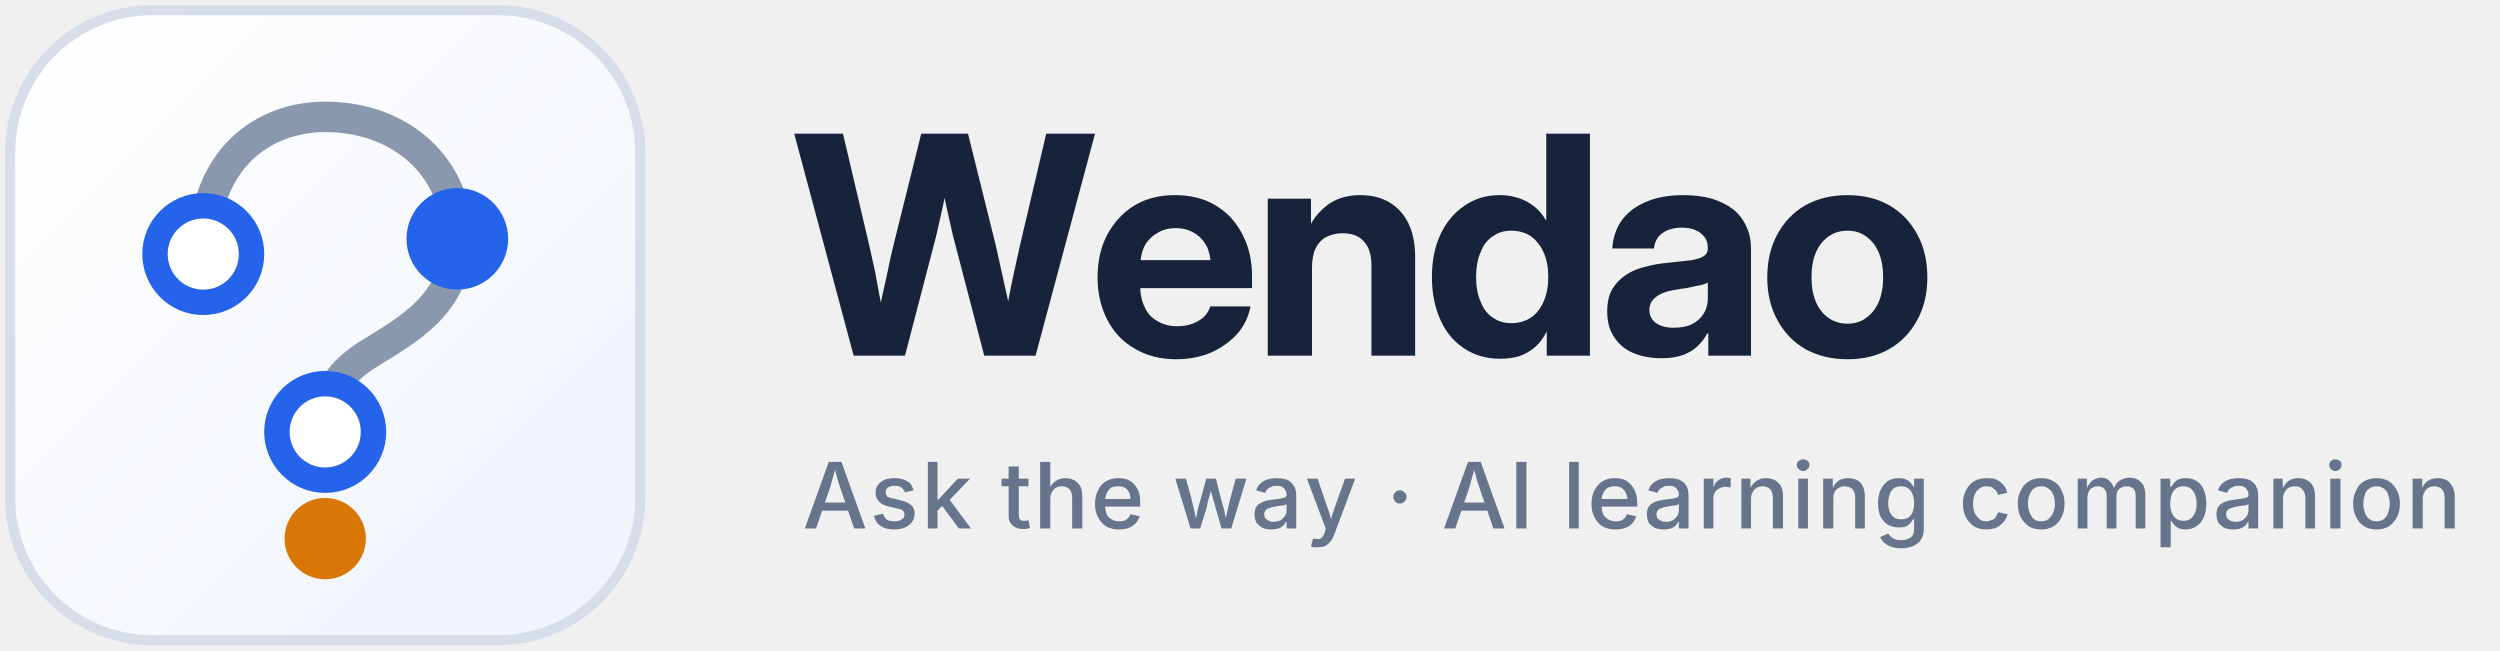
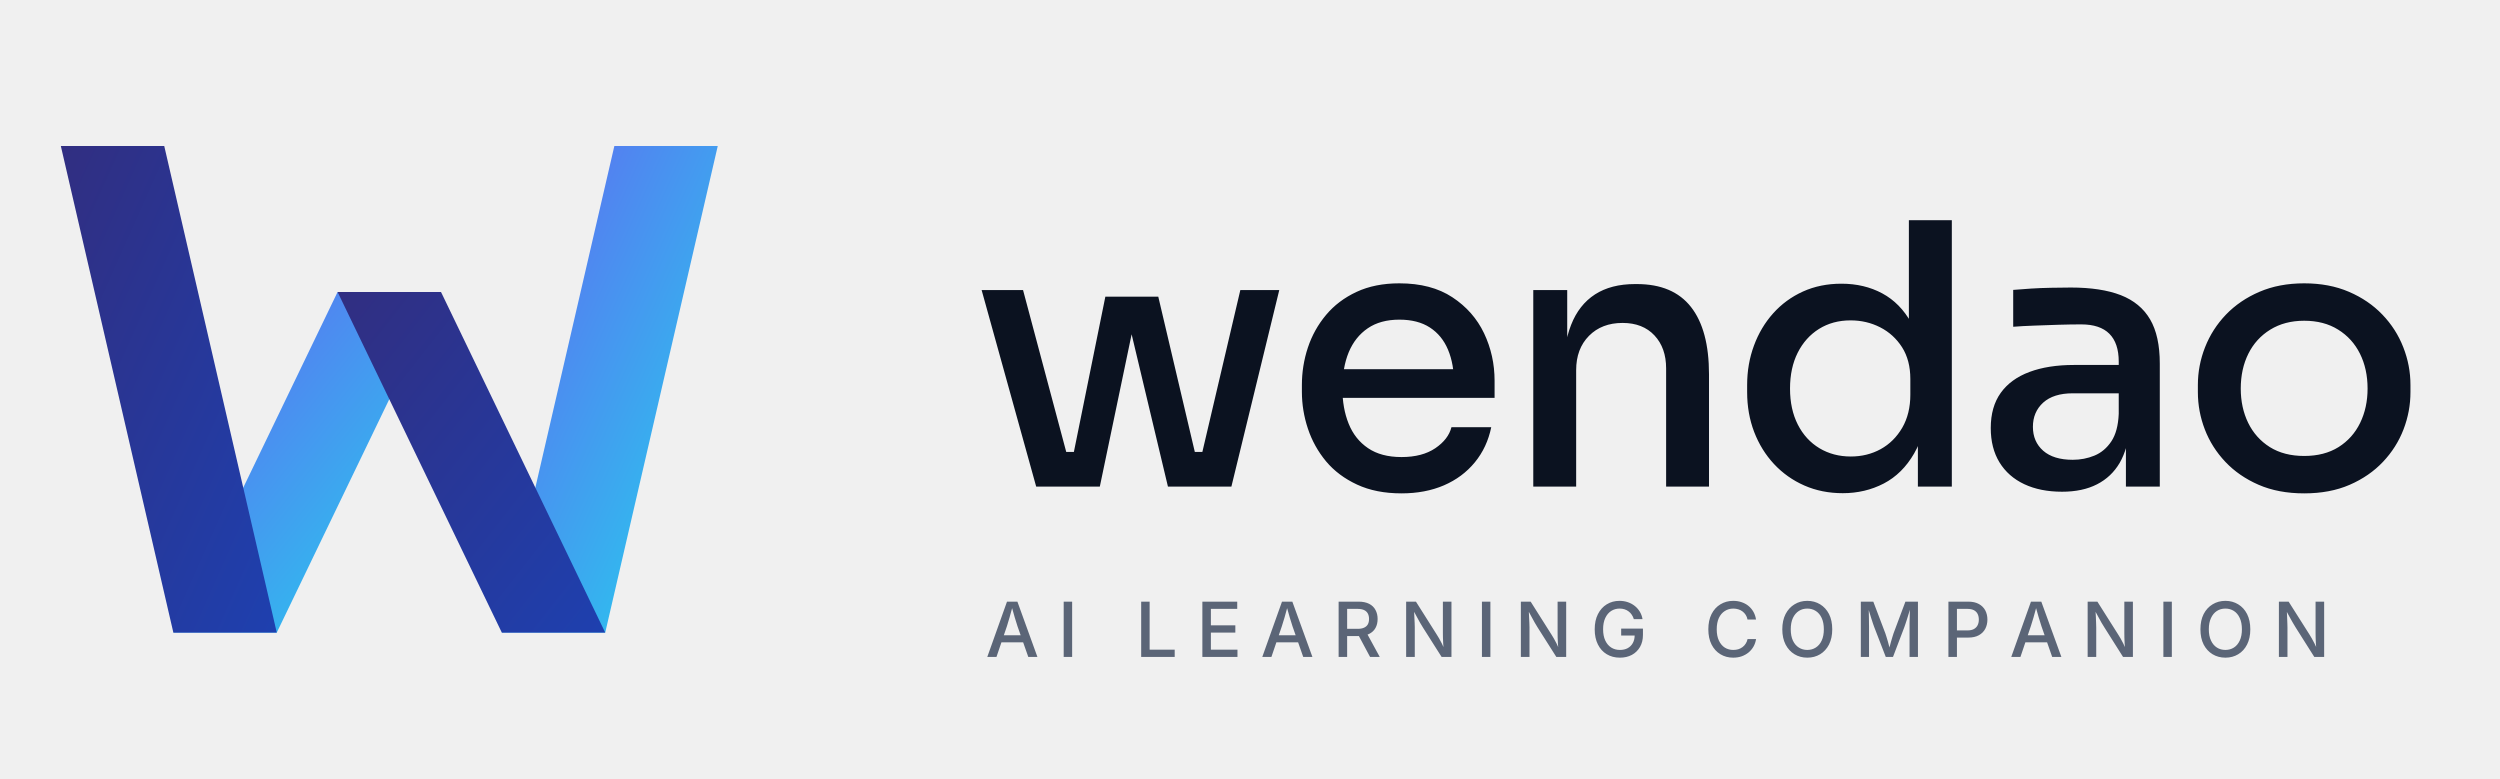
- <svg xmlns="http://www.w3.org/2000/svg" viewBox="0 0 492 128" width="492" height="128" role="img" aria-label="Wendao: ask the way. An AI learning companion.">
-   <defs>
-     <linearGradient id="bg" x1="0" y1="0" x2="1" y2="1">
-       <stop offset="0" stop-color="#ffffff" />
-       <stop offset="1" stop-color="#eef3fb" />
-     </linearGradient>
-   </defs>
-   <g transform="translate(0 0)">
-     <rect x="2" y="2" width="124" height="124" rx="28" fill="url(#bg)" stroke="#d7deea" stroke-width="2" />
-     <path d="M40 50 C40 31 52 23 64 23 C79 23 90 33 90 47 C90 60 80 65 72 70 C66 74 64 78 64 85" fill="none" stroke="#8a98ad" stroke-width="6" stroke-linecap="round" />
-     <circle cx="40" cy="50" r="9.5" fill="#ffffff" stroke="#2563eb" stroke-width="5" />
-     <circle cx="90" cy="47" r="10" fill="#2563eb" />
-     <circle cx="64" cy="85" r="9.5" fill="#ffffff" stroke="#2563eb" stroke-width="5" />
-     <circle cx="64" cy="106" r="8" fill="#d97706" />
+ <svg xmlns="http://www.w3.org/2000/svg" viewBox="0 0 411 128" width="411" height="128" role="img" aria-label="Wendao: AI learning companion">
+   <g>
+     <defs>
+       <linearGradient id="light" x1="0" y1="0" x2="1" y2="1">
+         <stop offset="0" stop-color="#6366f1" />
+         <stop offset="1" stop-color="#22d3ee" />
+       </linearGradient>
+       <linearGradient id="dark" x1="0" y1="0" x2="1" y2="1">
+         <stop offset="0" stop-color="#312e81" />
+         <stop offset="1" stop-color="#1e40af" />
+       </linearGradient>
+       <linearGradient id="g" x1="0" y1="0" x2="1" y2="1">
+         <stop offset="0" stop-color="#4f46e5" />
+         <stop offset="1" stop-color="#0ea5e9" />
+       </linearGradient>
+     </defs>
+     <polygon points="28.5,104 45.5,104 72.5,48 55.5,48" fill="url(#light)" />
+     <polygon points="82.5,104 99.5,104 118.0,24 101.0,24" fill="url(#light)" />
+     <polygon points="10.0,24 27.0,24 45.5,104 28.5,104" fill="url(#dark)" />
+     <polygon points="55.5,48 72.5,48 99.5,104 82.5,104" fill="url(#dark)" />
  </g>
-   <path d="M168 70 156.3 26.3H165.9L171 48Q171.6 50.7 172.2 53.4Q172.7 56.1 173.2 58.8Q173.8 61.5 174.2 64.2H172.4Q173 61.5 173.5 58.8Q174.1 56.1 174.7 53.4Q175.2 50.7 175.9 48L181.3 26.3H190.5L195.9 48Q196.5 50.7 197.1 53.4Q197.7 56.1 198.3 58.8Q198.8 61.5 199.4 64.2H197.5Q198 61.5 198.5 58.8Q199 56.1 199.6 53.4Q200.2 50.7 200.8 48L205.9 26.3H215.5L203.8 70H193.7L187.5 46.2Q186.9 43.6 186.2 40.4Q185.5 37.2 184.7 33.2H187.1Q186.2 37.2 185.6 40.4Q184.9 43.6 184.3 46.2L178.1 70ZM231.5 70.7Q226.8 70.7 223.3 68.6Q219.8 66.6 217.9 62.9Q216 59.2 216 54.6Q216 49.8 217.9 46.2Q219.9 42.5 223.3 40.4Q226.7 38.4 231.2 38.4Q234.6 38.4 237.4 39.5Q240.2 40.7 242.2 42.8Q244.2 45 245.3 47.9Q246.4 50.8 246.4 54.4V56.7H219.1V51.2H242.2L238.3 52.5Q238.3 50.2 237.5 48.5Q236.6 46.8 235.1 45.9Q233.5 44.9 231.4 44.9Q229.2 44.9 227.7 45.9Q226.1 46.8 225.2 48.5Q224.4 50.2 224.4 52.5V56.3Q224.4 58.7 225.3 60.5Q226.1 62.3 227.8 63.2Q229.4 64.2 231.7 64.2Q233.4 64.2 234.7 63.7Q236 63.2 236.9 62.4Q237.8 61.5 238.2 60.3H246.1Q245.5 63.4 243.5 65.7Q241.4 68 238.3 69.4Q235.2 70.7 231.5 70.7ZM258.2 52.8V70H249.5V39.1H258V47.1H256.6Q258 43 260.8 40.7Q263.5 38.4 267.7 38.4Q271 38.4 273.4 39.8Q275.9 41.3 277.2 44Q278.5 46.7 278.5 50.6V70H269.9V52.2Q269.9 49.1 268.4 47.5Q267 45.9 264.2 45.9Q262.5 45.9 261.1 46.6Q259.7 47.3 258.9 48.9Q258.2 50.4 258.2 52.8ZM295.2 70.6Q291.2 70.6 288.2 68.6Q285.1 66.6 283.5 63Q281.8 59.3 281.8 54.5Q281.8 49.7 283.5 46.1Q285.2 42.5 288.2 40.5Q291.2 38.4 295.1 38.4Q297.2 38.4 298.9 39Q300.5 39.5 301.9 40.6Q303.3 41.7 304.2 43.3H304.3V26.3H312.9V70H304.4V65.2H304.4Q303.5 67.1 302.1 68.3Q300.7 69.5 299 70.1Q297.2 70.6 295.2 70.6ZM297.4 63.6Q299.6 63.6 301.3 62.5Q302.9 61.4 303.8 59.3Q304.7 57.3 304.7 54.5Q304.7 51.7 303.8 49.7Q302.9 47.7 301.3 46.5Q299.6 45.4 297.4 45.4Q295.3 45.4 293.8 46.5Q292.2 47.5 291.4 49.6Q290.5 51.6 290.5 54.5Q290.5 57.4 291.4 59.4Q292.2 61.5 293.8 62.5Q295.3 63.6 297.4 63.6ZM327 70.5Q323.9 70.5 321.5 69.5Q319.1 68.5 317.7 66.4Q316.3 64.4 316.3 61.3Q316.3 58.6 317.3 56.9Q318.3 55.2 320 54.1Q321.6 53 323.8 52.5Q326 51.9 328.4 51.7Q331.3 51.4 332.9 51.2Q334.6 50.9 335.3 50.4Q336.1 49.9 336.1 48.9V48.7Q336.1 47.6 335.5 46.7Q334.8 45.8 333.7 45.3Q332.6 44.8 331 44.8Q329.4 44.8 328.2 45.3Q327 45.8 326.3 46.7Q325.6 47.7 325.5 48.9H317.3Q317.5 45.7 319.2 43.3Q320.9 41 324 39.7Q327 38.4 331.3 38.4Q334.4 38.4 336.9 39.1Q339.4 39.9 341.1 41.2Q342.8 42.6 343.7 44.6Q344.6 46.5 344.6 49V70H336.2V65.6H336Q335.2 67.1 334 68.2Q332.8 69.3 331.1 69.9Q329.4 70.5 327 70.5ZM329.4 64.5Q331.5 64.5 333 63.8Q334.5 63 335.3 61.7Q336.1 60.4 336.1 58.7V55.6Q335.8 55.8 335.1 56Q334.5 56.2 333.7 56.3Q332.9 56.5 331.9 56.7Q330.9 56.8 329.9 57Q328.4 57.2 327.2 57.7Q326 58.2 325.3 59Q324.6 59.8 324.6 61Q324.6 62.1 325.2 62.9Q325.8 63.7 326.9 64.1Q327.9 64.5 329.4 64.5ZM363.6 70.7Q358.9 70.7 355.3 68.7Q351.8 66.7 349.8 63Q347.8 59.4 347.8 54.6Q347.8 49.7 349.8 46.1Q351.8 42.4 355.3 40.4Q358.9 38.4 363.6 38.4Q368.3 38.4 371.8 40.4Q375.3 42.4 377.3 46.1Q379.3 49.7 379.3 54.6Q379.3 59.4 377.3 63Q375.3 66.7 371.8 68.7Q368.3 70.7 363.6 70.7ZM363.6 63.7Q365.7 63.7 367.2 62.6Q368.8 61.5 369.7 59.5Q370.6 57.4 370.6 54.6Q370.6 51.7 369.7 49.6Q368.8 47.6 367.2 46.5Q365.7 45.4 363.6 45.4Q361.5 45.4 359.9 46.5Q358.3 47.6 357.4 49.6Q356.5 51.7 356.5 54.6Q356.5 57.4 357.4 59.5Q358.3 61.5 359.9 62.6Q361.5 63.7 363.6 63.7Z" fill="#17233a" />
-   <path d="M158.4 104 163.1 90.9H165.6L170.3 104H168.1L165.6 96.7Q165.3 95.8 164.9 94.6Q164.6 93.4 164.1 91.7H164.5Q164.1 93.4 163.7 94.7Q163.4 95.9 163.1 96.7L160.6 104ZM161 100.5V98.9H167.8V100.5ZM176 104.2Q174.9 104.2 174.1 103.9Q173.3 103.6 172.7 103Q172.2 102.4 172 101.5L173.8 101.1Q174 101.9 174.6 102.3Q175.1 102.6 176 102.6Q176.9 102.6 177.5 102.2Q178 101.9 178 101.3Q178 100.8 177.7 100.5Q177.4 100.2 176.7 100.1L175 99.7Q173.6 99.4 173 98.7Q172.3 98 172.3 97Q172.3 96.1 172.8 95.4Q173.3 94.8 174.1 94.4Q175 94.1 176.1 94.1Q177.2 94.1 177.9 94.4Q178.7 94.7 179.2 95.2Q179.6 95.8 179.8 96.5L178.1 96.9Q177.9 96.4 177.5 96Q177 95.6 176.1 95.6Q175.3 95.6 174.8 95.9Q174.3 96.3 174.3 96.9Q174.3 97.3 174.6 97.7Q175 98 175.8 98.1L177.4 98.5Q178.7 98.8 179.4 99.5Q180 100.1 180 101.1Q180 102 179.5 102.7Q179 103.4 178.1 103.8Q177.2 104.2 176 104.2ZM184.3 100.7V98.3H184.7L188.5 94.2H190.9L186.4 98.9H186.1ZM182.6 104V90.9H184.5V104ZM188.7 104 185.3 99.4 186.6 98 191.1 104ZM202.4 94.2V95.7H197.1V94.2ZM198.5 91.8H200.5V101.3Q200.5 101.9 200.7 102.2Q201 102.5 201.5 102.5Q201.7 102.5 201.9 102.5Q202.2 102.4 202.4 102.4L202.7 103.9Q202.4 104 202 104.1Q201.7 104.1 201.3 104.1Q200 104.1 199.3 103.4Q198.5 102.8 198.5 101.5ZM206.7 98.2V104H204.7V90.9H206.7V96.6H206.4Q206.8 95.3 207.7 94.7Q208.5 94.1 209.6 94.1Q210.6 94.1 211.4 94.5Q212.1 94.9 212.6 95.7Q213 96.5 213 97.8V104H211V98Q211 96.9 210.5 96.3Q209.9 95.7 209 95.7Q208.3 95.7 207.8 96Q207.3 96.3 207 96.9Q206.7 97.4 206.7 98.2ZM220.2 104.2Q218.8 104.2 217.7 103.6Q216.7 103 216.1 101.8Q215.5 100.7 215.5 99.2Q215.5 97.6 216.1 96.5Q216.6 95.3 217.7 94.7Q218.7 94.1 220 94.1Q220.9 94.1 221.7 94.3Q222.5 94.6 223.1 95.2Q223.7 95.8 224.1 96.7Q224.4 97.7 224.4 99V99.7H216.6V98.2H223.4L222.5 98.7Q222.5 97.8 222.3 97.1Q222 96.4 221.4 96Q220.9 95.7 220 95.7Q219.2 95.7 218.6 96Q218.1 96.4 217.8 97.1Q217.5 97.7 217.5 98.5V99.5Q217.5 100.5 217.8 101.2Q218.1 101.9 218.8 102.2Q219.4 102.6 220.2 102.6Q220.8 102.6 221.2 102.5Q221.7 102.3 222 102Q222.3 101.7 222.5 101.2L224.3 101.6Q224 102.4 223.5 103Q222.9 103.6 222.1 103.9Q221.3 104.2 220.2 104.2ZM234.3 104 231.3 94.2H233.4L234.5 98.2Q234.7 99.2 235 100.3Q235.2 101.4 235.5 102.8H235.2Q235.5 101.5 235.7 100.3Q236 99.2 236.3 98.2L237.4 94.2H239.3L240.3 98.2Q240.6 99.2 240.9 100.3Q241.1 101.4 241.4 102.8H241.1Q241.4 101.4 241.6 100.3Q241.9 99.2 242.1 98.2L243.2 94.2H245.3L242.3 104H240.4L239.2 99.8Q239 99.1 238.8 98.4Q238.6 97.7 238.4 97Q238.3 96.3 238.1 95.6H238.5Q238.3 96.3 238.2 97Q238 97.7 237.8 98.4Q237.6 99.1 237.5 99.8L236.2 104ZM250.2 104.2Q249.3 104.2 248.5 103.9Q247.8 103.5 247.3 102.9Q246.9 102.2 246.9 101.2Q246.9 100.4 247.2 99.8Q247.5 99.3 248.1 99Q248.6 98.7 249.3 98.5Q250 98.4 250.7 98.3Q251.5 98.2 252.1 98.1Q252.6 98 252.9 97.9Q253.2 97.7 253.2 97.4V97.3Q253.2 96.8 252.9 96.4Q252.7 96 252.3 95.8Q251.9 95.6 251.3 95.6Q250.6 95.6 250.2 95.8Q249.7 96 249.4 96.3Q249.1 96.6 249 97L247.2 96.5Q247.5 95.6 248.1 95.1Q248.8 94.5 249.6 94.3Q250.4 94.1 251.2 94.1Q251.8 94.1 252.5 94.2Q253.2 94.3 253.8 94.7Q254.3 95.1 254.7 95.7Q255.1 96.4 255.1 97.5V104H253.2V102.7H253.1Q252.9 103 252.6 103.4Q252.2 103.8 251.6 104Q251 104.2 250.2 104.2ZM250.6 102.7Q251.4 102.7 252 102.4Q252.6 102 252.9 101.5Q253.2 101 253.2 100.5V99.2Q253.1 99.3 252.8 99.4Q252.5 99.5 252.1 99.5Q251.7 99.6 251.4 99.6Q251 99.7 250.8 99.7Q250.2 99.8 249.8 100Q249.3 100.1 249.1 100.4Q248.8 100.7 248.8 101.2Q248.8 101.7 249 102Q249.3 102.3 249.7 102.5Q250.1 102.7 250.6 102.7ZM258 107.5 258.4 106 258.7 106Q259.2 106.1 259.6 106.1Q260 106 260.2 105.7Q260.5 105.4 260.7 104.8L260.9 104L257.2 94.2H259.3L261.2 99.8Q261.6 100.7 261.8 101.6Q262 102.5 262.2 103.4H261.6Q261.9 102.5 262.1 101.6Q262.4 100.7 262.7 99.8L264.7 94.2H266.7L262.5 105.4Q262.2 106.2 261.7 106.7Q261.3 107.2 260.7 107.5Q260.1 107.7 259.3 107.7Q258.9 107.7 258.5 107.7Q258.1 107.6 258 107.5ZM275.5 99.1Q274.9 99.1 274.6 98.7Q274.2 98.3 274.2 97.8Q274.2 97.2 274.6 96.9Q274.9 96.5 275.5 96.5Q276 96.5 276.4 96.9Q276.8 97.2 276.8 97.8Q276.8 98.3 276.4 98.7Q276 99.1 275.5 99.1ZM284.2 104 288.9 90.9H291.4L296.1 104H293.9L291.4 96.7Q291.1 95.8 290.7 94.6Q290.4 93.4 289.9 91.7H290.3Q289.9 93.4 289.5 94.7Q289.2 95.9 288.9 96.7L286.4 104ZM286.8 100.5V98.9H293.6V100.5ZM300.4 90.9V104H298.4V90.9ZM310.7 90.9V104H308.8V90.9ZM317.9 104.2Q316.5 104.2 315.4 103.6Q314.4 103 313.8 101.8Q313.2 100.7 313.2 99.2Q313.2 97.6 313.8 96.5Q314.4 95.3 315.4 94.7Q316.4 94.1 317.8 94.1Q318.6 94.1 319.4 94.3Q320.2 94.6 320.8 95.2Q321.4 95.8 321.8 96.7Q322.2 97.7 322.2 99V99.7H314.3V98.2H321.2L320.3 98.7Q320.3 97.8 320 97.1Q319.7 96.4 319.1 96Q318.6 95.7 317.8 95.7Q317 95.7 316.4 96Q315.8 96.4 315.5 97.1Q315.2 97.7 315.2 98.5V99.5Q315.2 100.5 315.5 101.2Q315.9 101.9 316.5 102.2Q317.1 102.6 318 102.6Q318.5 102.6 318.9 102.5Q319.4 102.3 319.7 102Q320 101.7 320.2 101.2L322 101.6Q321.8 102.4 321.2 103Q320.7 103.6 319.8 103.9Q319 104.2 317.9 104.2ZM327.4 104.2Q326.5 104.2 325.7 103.9Q325 103.5 324.5 102.9Q324.1 102.2 324.1 101.2Q324.1 100.4 324.4 99.8Q324.7 99.3 325.3 99Q325.8 98.7 326.5 98.5Q327.2 98.4 327.9 98.3Q328.8 98.2 329.3 98.1Q329.8 98 330.1 97.9Q330.4 97.7 330.4 97.4V97.3Q330.4 96.8 330.1 96.4Q329.9 96 329.5 95.8Q329.1 95.6 328.5 95.6Q327.8 95.6 327.4 95.8Q326.9 96 326.6 96.3Q326.3 96.6 326.2 97L324.4 96.5Q324.7 95.6 325.3 95.1Q326 94.5 326.8 94.3Q327.6 94.1 328.4 94.1Q329 94.1 329.7 94.2Q330.4 94.3 331 94.7Q331.6 95.1 331.9 95.7Q332.3 96.4 332.3 97.5V104H330.4V102.7H330.3Q330.1 103 329.8 103.4Q329.4 103.8 328.8 104Q328.2 104.2 327.4 104.2ZM327.9 102.7Q328.6 102.7 329.2 102.4Q329.8 102 330.1 101.5Q330.4 101 330.4 100.5V99.2Q330.3 99.3 330 99.4Q329.7 99.5 329.3 99.5Q328.9 99.6 328.6 99.6Q328.2 99.7 328 99.7Q327.4 99.8 327 100Q326.5 100.1 326.3 100.4Q326 100.7 326 101.2Q326 101.7 326.2 102Q326.5 102.3 326.9 102.5Q327.3 102.7 327.9 102.7ZM335.3 104V94.2H337.2V95.8H337.3Q337.5 95 338.2 94.5Q338.9 94 339.8 94Q339.9 94 340.2 94Q340.4 94.1 340.6 94.1V95.9Q340.5 95.9 340.2 95.9Q339.9 95.8 339.6 95.8Q338.9 95.8 338.4 96.1Q337.8 96.4 337.5 96.9Q337.2 97.4 337.2 98V104ZM344.6 98.2V104H342.7V94.2H344.5L344.5 96.6H344.3Q344.7 95.3 345.6 94.7Q346.4 94.1 347.5 94.1Q348.5 94.1 349.3 94.5Q350 94.9 350.5 95.7Q350.9 96.5 350.9 97.8V104H348.9V98Q348.9 96.9 348.4 96.3Q347.8 95.7 346.9 95.7Q346.2 95.7 345.7 96Q345.2 96.3 344.9 96.9Q344.6 97.4 344.6 98.2ZM353.9 104V94.2H355.8V104ZM354.9 92.7Q354.4 92.7 354 92.3Q353.6 92 353.6 91.5Q353.6 91 354 90.7Q354.4 90.4 354.9 90.4Q355.4 90.4 355.7 90.7Q356.1 91 356.1 91.5Q356.1 92 355.7 92.3Q355.4 92.7 354.9 92.7ZM360.8 98.2V104H358.8V94.2H360.7L360.7 96.6H360.5Q360.9 95.3 361.7 94.7Q362.5 94.1 363.7 94.1Q364.7 94.1 365.5 94.5Q366.2 94.9 366.6 95.7Q367 96.5 367 97.8V104H365.1V98Q365.1 96.9 364.6 96.3Q364 95.7 363 95.7Q362.4 95.7 361.9 96Q361.3 96.3 361 96.9Q360.8 97.4 360.8 98.2ZM374.2 107.9Q373 107.9 372.2 107.6Q371.4 107.3 370.8 106.8Q370.3 106.3 370 105.7L371.6 105Q371.8 105.3 372.1 105.6Q372.4 105.9 372.9 106.1Q373.4 106.3 374.2 106.3Q375.3 106.3 376 105.8Q376.7 105.3 376.7 104.1V102.2H376.5Q376.3 102.5 376 102.9Q375.7 103.3 375.1 103.6Q374.6 103.8 373.7 103.8Q372.5 103.8 371.6 103.3Q370.7 102.8 370.1 101.7Q369.6 100.6 369.6 99.1Q369.6 97.5 370.1 96.4Q370.7 95.2 371.6 94.6Q372.5 94.1 373.7 94.1Q374.6 94.1 375.2 94.4Q375.8 94.7 376.1 95.1Q376.4 95.5 376.6 95.8H376.7V94.2H378.6V104.1Q378.6 105.4 378 106.3Q377.4 107.1 376.4 107.5Q375.4 107.9 374.2 107.9ZM374.1 102.2Q375 102.2 375.5 101.9Q376.1 101.5 376.4 100.8Q376.7 100 376.7 99Q376.7 98 376.4 97.3Q376.1 96.5 375.5 96.1Q375 95.7 374.1 95.7Q373.3 95.7 372.7 96.1Q372.1 96.6 371.9 97.3Q371.6 98.1 371.6 99Q371.6 100 371.9 100.7Q372.2 101.4 372.7 101.8Q373.3 102.2 374.1 102.2ZM390.9 104.2Q389.5 104.2 388.5 103.6Q387.5 102.9 386.9 101.8Q386.3 100.7 386.3 99.1Q386.3 97.6 386.9 96.5Q387.5 95.3 388.5 94.7Q389.5 94.1 390.9 94.1Q391.7 94.1 392.4 94.2Q393 94.4 393.6 94.8Q394.1 95.2 394.5 95.7Q394.9 96.3 395 97L393.2 97.4Q393.1 97 392.9 96.7Q392.7 96.4 392.4 96.2Q392.1 95.9 391.8 95.8Q391.4 95.7 390.9 95.7Q390 95.7 389.5 96.2Q388.9 96.6 388.6 97.4Q388.3 98.2 388.3 99.1Q388.3 100.1 388.6 100.9Q388.9 101.6 389.5 102.1Q390 102.6 390.9 102.6Q391.4 102.6 391.8 102.4Q392.2 102.3 392.5 102.1Q392.7 101.8 392.9 101.5Q393.1 101.2 393.2 100.8L395.1 101.2Q394.9 101.9 394.5 102.5Q394.1 103 393.6 103.4Q393.1 103.8 392.4 104Q391.7 104.2 390.9 104.2ZM401.7 104.2Q400.3 104.2 399.3 103.6Q398.3 102.9 397.7 101.8Q397.1 100.7 397.1 99.1Q397.1 97.6 397.7 96.5Q398.3 95.3 399.3 94.7Q400.3 94.1 401.7 94.1Q403.1 94.1 404.1 94.7Q405.2 95.3 405.7 96.5Q406.3 97.6 406.3 99.1Q406.3 100.7 405.7 101.8Q405.2 102.9 404.1 103.6Q403.1 104.2 401.7 104.2ZM401.7 102.6Q402.6 102.6 403.2 102.1Q403.8 101.6 404.1 100.8Q404.4 100.1 404.4 99.1Q404.4 98.2 404.1 97.4Q403.8 96.6 403.2 96.2Q402.6 95.7 401.7 95.7Q400.8 95.7 400.2 96.2Q399.7 96.6 399.4 97.4Q399.1 98.2 399.1 99.1Q399.1 100.1 399.4 100.8Q399.7 101.6 400.2 102.1Q400.8 102.6 401.7 102.6ZM408.9 104V94.2H410.7L410.7 96.5H410.6Q410.8 95.6 411.3 95.1Q411.7 94.5 412.3 94.3Q412.9 94 413.5 94Q414.6 94 415.2 94.7Q415.9 95.3 416.1 96.5H415.9Q416.1 95.7 416.6 95.1Q417 94.6 417.7 94.3Q418.4 94 419.1 94Q420 94 420.7 94.4Q421.4 94.8 421.8 95.5Q422.2 96.3 422.2 97.4V104H420.3V97.6Q420.3 96.6 419.8 96.1Q419.2 95.7 418.5 95.7Q417.9 95.7 417.4 96Q417 96.2 416.7 96.7Q416.5 97.1 416.5 97.7V104H414.6V97.4Q414.6 96.7 414.1 96.2Q413.6 95.7 412.8 95.7Q412.3 95.7 411.8 96Q411.3 96.2 411.1 96.7Q410.8 97.2 410.8 97.9V104ZM425.2 107.7V94.2H427.1V95.8H427.3Q427.5 95.5 427.8 95.1Q428.1 94.7 428.6 94.4Q429.2 94.1 430.1 94.1Q431.3 94.1 432.2 94.6Q433.2 95.2 433.7 96.4Q434.2 97.5 434.2 99.1Q434.2 100.7 433.7 101.8Q433.2 103 432.2 103.6Q431.3 104.2 430.1 104.2Q429.2 104.2 428.7 103.9Q428.1 103.6 427.8 103.2Q427.5 102.8 427.3 102.5H427.2V107.7ZM429.7 102.5Q430.5 102.5 431.1 102.1Q431.7 101.6 432 100.9Q432.3 100.1 432.3 99.1Q432.3 98.1 432 97.4Q431.7 96.6 431.1 96.1Q430.5 95.7 429.7 95.7Q428.9 95.7 428.3 96.1Q427.7 96.5 427.4 97.3Q427.1 98.1 427.1 99.1Q427.1 100.1 427.4 100.9Q427.7 101.7 428.3 102.1Q428.9 102.5 429.7 102.5ZM439.5 104.2Q438.6 104.2 437.8 103.9Q437.1 103.5 436.6 102.9Q436.2 102.2 436.2 101.2Q436.2 100.4 436.5 99.8Q436.8 99.3 437.4 99Q437.9 98.7 438.6 98.5Q439.3 98.4 440 98.3Q440.9 98.2 441.4 98.1Q441.9 98 442.2 97.9Q442.5 97.7 442.5 97.4V97.3Q442.5 96.8 442.2 96.4Q442 96 441.6 95.8Q441.2 95.6 440.6 95.6Q439.9 95.6 439.5 95.8Q439 96 438.7 96.3Q438.4 96.6 438.3 97L436.5 96.5Q436.8 95.6 437.4 95.1Q438.1 94.5 438.9 94.3Q439.7 94.1 440.5 94.1Q441.1 94.1 441.8 94.2Q442.5 94.3 443.1 94.7Q443.7 95.1 444 95.7Q444.4 96.4 444.4 97.5V104H442.5V102.7H442.4Q442.2 103 441.9 103.4Q441.5 103.8 440.9 104Q440.3 104.2 439.5 104.2ZM440 102.7Q440.7 102.7 441.3 102.4Q441.9 102 442.2 101.5Q442.5 101 442.5 100.5V99.2Q442.4 99.3 442.1 99.4Q441.8 99.5 441.4 99.5Q441 99.6 440.7 99.6Q440.3 99.7 440.1 99.7Q439.5 99.8 439.1 100Q438.6 100.1 438.4 100.4Q438.1 100.7 438.1 101.2Q438.1 101.7 438.3 102Q438.6 102.3 439 102.5Q439.4 102.7 440 102.7ZM449.3 98.2V104H447.4V94.2H449.2L449.3 96.6H449.1Q449.5 95.3 450.3 94.7Q451.1 94.1 452.3 94.1Q453.3 94.1 454 94.5Q454.8 94.9 455.2 95.7Q455.6 96.5 455.6 97.8V104H453.7V98Q453.7 96.9 453.1 96.3Q452.6 95.7 451.6 95.7Q451 95.7 450.4 96Q449.9 96.3 449.6 96.9Q449.3 97.4 449.3 98.2ZM458.6 104V94.2H460.6V104ZM459.6 92.7Q459.1 92.7 458.7 92.3Q458.4 92 458.4 91.5Q458.4 91 458.7 90.7Q459.1 90.4 459.6 90.4Q460.1 90.4 460.5 90.7Q460.8 91 460.8 91.5Q460.8 92 460.5 92.3Q460.1 92.7 459.6 92.7ZM467.7 104.2Q466.3 104.2 465.3 103.6Q464.2 102.9 463.7 101.8Q463.1 100.7 463.1 99.1Q463.1 97.6 463.7 96.5Q464.2 95.3 465.3 94.7Q466.3 94.1 467.7 94.1Q469.1 94.1 470.1 94.7Q471.1 95.3 471.7 96.5Q472.3 97.6 472.3 99.1Q472.3 100.7 471.7 101.8Q471.1 102.9 470.1 103.6Q469.1 104.2 467.7 104.2ZM467.7 102.6Q468.6 102.6 469.2 102.1Q469.8 101.6 470 100.8Q470.3 100.1 470.3 99.1Q470.3 98.2 470 97.4Q469.8 96.6 469.2 96.2Q468.6 95.7 467.7 95.7Q466.8 95.7 466.2 96.2Q465.6 96.6 465.4 97.4Q465.1 98.2 465.1 99.1Q465.1 100.1 465.4 100.8Q465.6 101.6 466.2 102.1Q466.8 102.6 467.7 102.6ZM476.8 98.2V104H474.8V94.2H476.7L476.7 96.6H476.5Q476.9 95.3 477.7 94.7Q478.6 94.1 479.7 94.1Q480.7 94.1 481.5 94.5Q482.2 94.9 482.6 95.7Q483.1 96.5 483.1 97.8V104H481.1V98Q481.1 96.9 480.6 96.3Q480 95.7 479.1 95.7Q478.4 95.7 477.9 96Q477.4 96.3 477.1 96.9Q476.8 97.4 476.8 98.2Z" fill="#66758c" />
+   <path d="M175.39 80 181.72 48.77H190.42L197.77 80H192.01L184.6 48.92H187.3L180.81 80ZM172.68 80 172.66 74.3H179.31L179.32 80ZM170.35 80 161.38 47.69H168.19L176.81 80ZM193.64 80 193.66 74.3H200.31L200.29 80ZM196.33 80 203.91 47.69H210.31L202.44 80ZM230.41 81.11Q226.21 81.11 223.11 79.67Q220 78.23 218 75.84Q216.01 73.44 215.02 70.47Q214.03 67.5 214.03 64.4V63.29Q214.03 60.11 215.02 57.13Q216.01 54.16 218 51.78Q219.99 49.4 223.01 47.99Q226.03 46.58 230.05 46.58Q235.3 46.58 238.77 48.87Q242.25 51.16 243.98 54.79Q245.71 58.43 245.71 62.6V65.41H217.06V60.7H240.99L239.05 63.11Q239.05 59.84 238.05 57.48Q237.06 55.13 235.07 53.84Q233.08 52.55 230.05 52.55Q226.94 52.55 224.86 53.97Q222.78 55.39 221.73 57.91Q220.69 60.44 220.69 63.86Q220.69 67.11 221.72 69.66Q222.75 72.22 224.91 73.68Q227.06 75.14 230.41 75.14Q233.81 75.14 235.96 73.69Q238.11 72.23 238.62 70.23H245.16Q244.48 73.55 242.46 76.01Q240.44 78.47 237.38 79.79Q234.31 81.11 230.41 81.11ZM252.07 80V47.69H257.65V61.55H256.99Q256.99 56.7 258.29 53.41Q259.58 50.11 262.22 48.4Q264.85 46.7 268.8 46.7H269.09Q275.05 46.7 278 50.47Q280.96 54.25 280.96 61.53V80H273.91V60.56Q273.91 57.2 272 55.15Q270.08 53.09 266.75 53.09Q263.33 53.09 261.23 55.21Q259.12 57.34 259.12 60.86V80ZM302.95 81.08Q299.51 81.08 296.64 79.82Q293.77 78.56 291.65 76.29Q289.54 74.02 288.38 71Q287.23 67.98 287.23 64.47V63.3Q287.23 59.84 288.35 56.82Q289.46 53.8 291.51 51.51Q293.56 49.22 296.4 47.93Q299.25 46.64 302.73 46.64Q306.48 46.64 309.44 48.23Q312.4 49.82 314.22 53.09Q316.05 56.36 316.25 61.43L313.82 58.09V36.2H320.88V80H315.3V65.97H316.86Q316.64 71.18 314.69 74.54Q312.75 77.9 309.69 79.49Q306.62 81.08 302.95 81.08ZM304.27 75.05Q306.97 75.05 309.18 73.84Q311.39 72.62 312.73 70.32Q314.06 68.02 314.06 64.88V62.3Q314.06 59.23 312.7 57.09Q311.33 54.95 309.1 53.81Q306.87 52.67 304.23 52.67Q301.3 52.67 299.05 54.07Q296.8 55.48 295.54 57.99Q294.28 60.5 294.28 63.89Q294.28 67.28 295.56 69.8Q296.84 72.32 299.12 73.69Q301.39 75.05 304.27 75.05ZM349.5 80V70.37H348.32V59.45Q348.32 56.41 346.78 54.87Q345.24 53.33 342.16 53.33Q340.48 53.33 338.44 53.39Q336.4 53.45 334.43 53.53Q332.47 53.6 330.97 53.72V47.66Q332.32 47.54 333.92 47.44Q335.51 47.34 337.22 47.31Q338.92 47.27 340.45 47.27Q345.41 47.27 348.65 48.52Q351.88 49.78 353.48 52.51Q355.07 55.23 355.07 59.77V80ZM339 80.84Q335.43 80.84 332.79 79.6Q330.16 78.36 328.72 76.02Q327.28 73.67 327.28 70.37Q327.28 66.88 328.92 64.59Q330.56 62.3 333.64 61.15Q336.71 60 340.94 60H349.07V64.66H340.76Q337.6 64.66 335.9 66.19Q334.21 67.73 334.21 70.17Q334.21 72.61 335.9 74.1Q337.6 75.59 340.76 75.59Q342.65 75.59 344.33 74.9Q346 74.21 347.1 72.57Q348.2 70.92 348.32 68.03L350.12 70.34Q349.82 73.76 348.48 76.09Q347.12 78.41 344.75 79.62Q342.38 80.84 339 80.84ZM378.81 81.11Q374.56 81.11 371.32 79.7Q368.08 78.29 365.85 75.93Q363.61 73.56 362.47 70.59Q361.33 67.62 361.33 64.46V63.29Q361.33 60.09 362.51 57.09Q363.69 54.08 365.95 51.72Q368.22 49.36 371.46 47.97Q374.69 46.58 378.81 46.58Q382.93 46.58 386.16 47.97Q389.4 49.36 391.66 51.72Q393.93 54.08 395.1 57.09Q396.28 60.09 396.28 63.29V64.46Q396.28 67.62 395.14 70.59Q394 73.56 391.76 75.93Q389.53 78.29 386.29 79.7Q383.05 81.11 378.81 81.11ZM378.81 74.96Q382.13 74.96 384.46 73.5Q386.79 72.03 388.01 69.52Q389.23 67.01 389.23 63.88Q389.23 60.66 387.98 58.15Q386.73 55.64 384.39 54.19Q382.06 52.73 378.81 52.73Q375.6 52.73 373.24 54.19Q370.88 55.64 369.63 58.15Q368.38 60.66 368.38 63.88Q368.38 67.01 369.6 69.52Q370.83 72.03 373.16 73.5Q375.49 74.96 378.81 74.96Z" fill="#0b1220" />
+   <path d="M162.31 108 165.55 98.91H167.26L170.55 108H169.05L167.27 102.94Q167.07 102.32 166.82 101.49Q166.57 100.65 166.25 99.48H166.53Q166.22 100.66 165.97 101.51Q165.73 102.35 165.54 102.94L163.82 108ZM164.07 105.6V104.44H168.8V105.6ZM176.26 98.91V108H174.87V98.91ZM187.61 108V98.91H189V106.8H193.12V108ZM197.67 108V98.91H203.4V100.1H199.07V102.81H203.09V104H199.07V106.8H203.44V108ZM207.52 108 210.76 98.91H212.46L215.76 108H214.25L212.48 102.94Q212.27 102.32 212.03 101.49Q211.78 100.65 211.46 99.48H211.74Q211.42 100.66 211.18 101.51Q210.93 102.35 210.74 102.94L209.02 108ZM209.27 105.6V104.44H214V105.6ZM220.07 108V98.91H223.33Q224.39 98.91 225.09 99.27Q225.79 99.63 226.13 100.28Q226.48 100.92 226.48 101.76Q226.48 102.61 226.13 103.24Q225.78 103.87 225.08 104.22Q224.38 104.57 223.32 104.57H220.87V103.38H223.19Q223.86 103.38 224.27 103.18Q224.68 102.99 224.88 102.63Q225.07 102.27 225.07 101.76Q225.07 101.25 224.88 100.88Q224.68 100.5 224.27 100.3Q223.85 100.1 223.18 100.1H221.47V108ZM225.24 108 223.04 103.89H224.59L226.83 108ZM231.17 108V98.91H232.78L236.2 104.32Q236.37 104.59 236.59 104.96Q236.8 105.33 237.04 105.8Q237.28 106.27 237.51 106.82H237.34Q237.29 106.3 237.26 105.79Q237.23 105.28 237.22 104.83Q237.21 104.39 237.21 104.08V98.91H238.62V108H237L233.93 103.16Q233.69 102.76 233.45 102.36Q233.22 101.96 232.94 101.43Q232.65 100.9 232.24 100.14H232.46Q232.5 100.82 232.52 101.4Q232.55 101.98 232.57 102.43Q232.59 102.88 232.59 103.15V108ZM245.02 98.91V108H243.63V98.91ZM250.03 108V98.91H251.64L255.06 104.32Q255.23 104.59 255.45 104.96Q255.66 105.33 255.9 105.8Q256.14 106.27 256.37 106.82H256.2Q256.15 106.3 256.12 105.79Q256.09 105.28 256.08 104.83Q256.07 104.39 256.07 104.08V98.91H257.48V108H255.86L252.79 103.16Q252.55 102.76 252.31 102.36Q252.08 101.96 251.8 101.43Q251.51 100.9 251.1 100.14H251.32Q251.36 100.82 251.38 101.4Q251.41 101.98 251.43 102.43Q251.45 102.88 251.45 103.15V108ZM266.31 108.12Q265.08 108.12 264.14 107.55Q263.21 106.99 262.69 105.94Q262.17 104.9 262.17 103.46Q262.17 102 262.7 100.96Q263.23 99.91 264.15 99.35Q265.07 98.78 266.25 98.78Q266.98 98.78 267.62 99Q268.26 99.22 268.76 99.62Q269.26 100.02 269.59 100.57Q269.92 101.12 270.03 101.78H268.6Q268.48 101.38 268.26 101.06Q268.05 100.74 267.75 100.52Q267.46 100.29 267.08 100.17Q266.71 100.05 266.26 100.05Q265.5 100.05 264.88 100.44Q264.27 100.83 263.91 101.59Q263.55 102.35 263.55 103.45Q263.55 104.55 263.91 105.31Q264.27 106.07 264.89 106.46Q265.51 106.85 266.31 106.85Q267.05 106.85 267.59 106.56Q268.14 106.26 268.44 105.71Q268.74 105.16 268.74 104.42L269.11 104.48H266.52V103.34H270.1V104.38Q270.1 105.53 269.61 106.37Q269.12 107.21 268.27 107.67Q267.42 108.12 266.31 108.12ZM284.94 108.12Q283.76 108.12 282.84 107.56Q281.91 107 281.38 105.96Q280.85 104.91 280.85 103.46Q280.85 102 281.38 100.95Q281.91 99.91 282.84 99.35Q283.77 98.78 284.94 98.78Q285.66 98.78 286.29 98.99Q286.93 99.2 287.42 99.59Q287.92 99.99 288.25 100.56Q288.58 101.13 288.69 101.85H287.29Q287.21 101.41 286.99 101.08Q286.78 100.75 286.47 100.52Q286.15 100.28 285.77 100.17Q285.38 100.05 284.96 100.05Q284.18 100.05 283.56 100.45Q282.94 100.84 282.58 101.6Q282.23 102.36 282.23 103.46Q282.23 104.56 282.59 105.32Q282.95 106.08 283.56 106.47Q284.18 106.85 284.95 106.85Q285.38 106.85 285.77 106.74Q286.15 106.62 286.46 106.39Q286.78 106.16 286.99 105.82Q287.21 105.49 287.3 105.06H288.7Q288.59 105.73 288.28 106.29Q287.96 106.85 287.47 107.26Q286.97 107.67 286.33 107.9Q285.69 108.12 284.94 108.12ZM297.12 108.12Q295.94 108.12 295.02 107.56Q294.09 107 293.55 105.96Q293.01 104.91 293.01 103.46Q293.01 102 293.55 100.95Q294.09 99.91 295.02 99.35Q295.94 98.78 297.12 98.78Q298.3 98.78 299.23 99.35Q300.15 99.91 300.69 100.95Q301.22 102 301.22 103.46Q301.22 104.91 300.69 105.96Q300.15 107 299.23 107.56Q298.3 108.12 297.12 108.12ZM297.12 106.85Q297.9 106.85 298.51 106.46Q299.13 106.07 299.48 105.32Q299.84 104.56 299.84 103.46Q299.84 102.35 299.48 101.59Q299.13 100.83 298.51 100.44Q297.9 100.05 297.12 100.05Q296.34 100.05 295.73 100.44Q295.11 100.84 294.75 101.6Q294.4 102.36 294.4 103.46Q294.4 104.56 294.75 105.31Q295.11 106.07 295.73 106.46Q296.34 106.85 297.12 106.85ZM305.92 108V98.91H307.97L309.95 104.12Q310.04 104.35 310.14 104.71Q310.25 105.07 310.37 105.48Q310.48 105.9 310.59 106.3Q310.69 106.7 310.77 107.03H310.47Q310.56 106.72 310.66 106.32Q310.76 105.92 310.88 105.5Q311 105.09 311.11 104.72Q311.21 104.36 311.3 104.12L313.25 98.91H315.31V108H313.93V103.11Q313.93 102.82 313.93 102.43Q313.94 102.05 313.95 101.61Q313.96 101.17 313.97 100.73Q313.98 100.28 313.99 99.87H314.09Q313.97 100.32 313.82 100.79Q313.68 101.26 313.54 101.7Q313.4 102.14 313.28 102.5Q313.15 102.87 313.07 103.11L311.21 108H310.02L308.13 103.11Q308.04 102.87 307.92 102.52Q307.8 102.16 307.66 101.72Q307.52 101.29 307.38 100.81Q307.23 100.34 307.09 99.87H307.21Q307.22 100.24 307.23 100.68Q307.24 101.12 307.25 101.56Q307.25 102.01 307.26 102.41Q307.27 102.81 307.27 103.11V108ZM320.32 108V98.91H323.58Q324.63 98.91 325.33 99.3Q326.03 99.69 326.38 100.35Q326.73 101.02 326.73 101.86Q326.73 102.7 326.38 103.37Q326.03 104.04 325.33 104.43Q324.63 104.82 323.57 104.82H321.34V103.64H323.44Q324.11 103.64 324.52 103.41Q324.94 103.17 325.13 102.77Q325.32 102.37 325.32 101.86Q325.32 101.35 325.13 100.95Q324.94 100.55 324.52 100.32Q324.1 100.1 323.43 100.1H321.72V108ZM330.65 108 333.89 98.91H335.59L338.89 108H337.38L335.61 102.94Q335.4 102.32 335.16 101.49Q334.91 100.65 334.59 99.48H334.87Q334.55 100.66 334.31 101.51Q334.06 102.35 333.87 102.94L332.16 108ZM332.4 105.6V104.44H337.13V105.6ZM343.21 108V98.91H344.81L348.23 104.32Q348.4 104.59 348.62 104.96Q348.83 105.33 349.07 105.8Q349.31 106.27 349.54 106.82H349.37Q349.32 106.3 349.29 105.79Q349.26 105.28 349.25 104.83Q349.24 104.39 349.24 104.08V98.91H350.65V108H349.03L345.97 103.16Q345.72 102.76 345.48 102.36Q345.25 101.96 344.97 101.43Q344.68 100.9 344.27 100.14H344.49Q344.53 100.82 344.56 101.4Q344.58 101.98 344.6 102.43Q344.62 102.88 344.62 103.15V108ZM357.05 98.91V108H355.66V98.91ZM365.86 108.12Q364.68 108.12 363.75 107.56Q362.82 107 362.28 105.96Q361.75 104.91 361.75 103.46Q361.75 102 362.28 100.95Q362.82 99.91 363.75 99.35Q364.68 98.78 365.86 98.78Q367.03 98.78 367.96 99.35Q368.89 99.91 369.42 100.95Q369.95 102 369.95 103.46Q369.95 104.91 369.42 105.96Q368.89 107 367.96 107.56Q367.03 108.12 365.86 108.12ZM365.86 106.85Q366.63 106.85 367.25 106.46Q367.86 106.07 368.21 105.32Q368.57 104.56 368.57 103.46Q368.57 102.35 368.21 101.59Q367.86 100.83 367.25 100.44Q366.63 100.05 365.86 100.05Q365.07 100.05 364.46 100.44Q363.84 100.84 363.49 101.6Q363.13 102.36 363.13 103.46Q363.13 104.56 363.49 105.31Q363.84 106.07 364.46 106.46Q365.07 106.85 365.86 106.85ZM374.65 108V98.91H376.25L379.68 104.32Q379.85 104.59 380.06 104.96Q380.27 105.33 380.51 105.8Q380.75 106.27 380.99 106.82H380.81Q380.76 106.3 380.73 105.79Q380.7 105.28 380.69 104.83Q380.68 104.39 380.68 104.08V98.91H382.09V108H380.47L377.41 103.16Q377.16 102.76 376.93 102.36Q376.69 101.96 376.41 101.43Q376.13 100.9 375.71 100.14H375.94Q375.97 100.82 376 101.4Q376.03 101.98 376.04 102.43Q376.06 102.88 376.06 103.15V108Z" fill="#5b6577" />
</svg>
